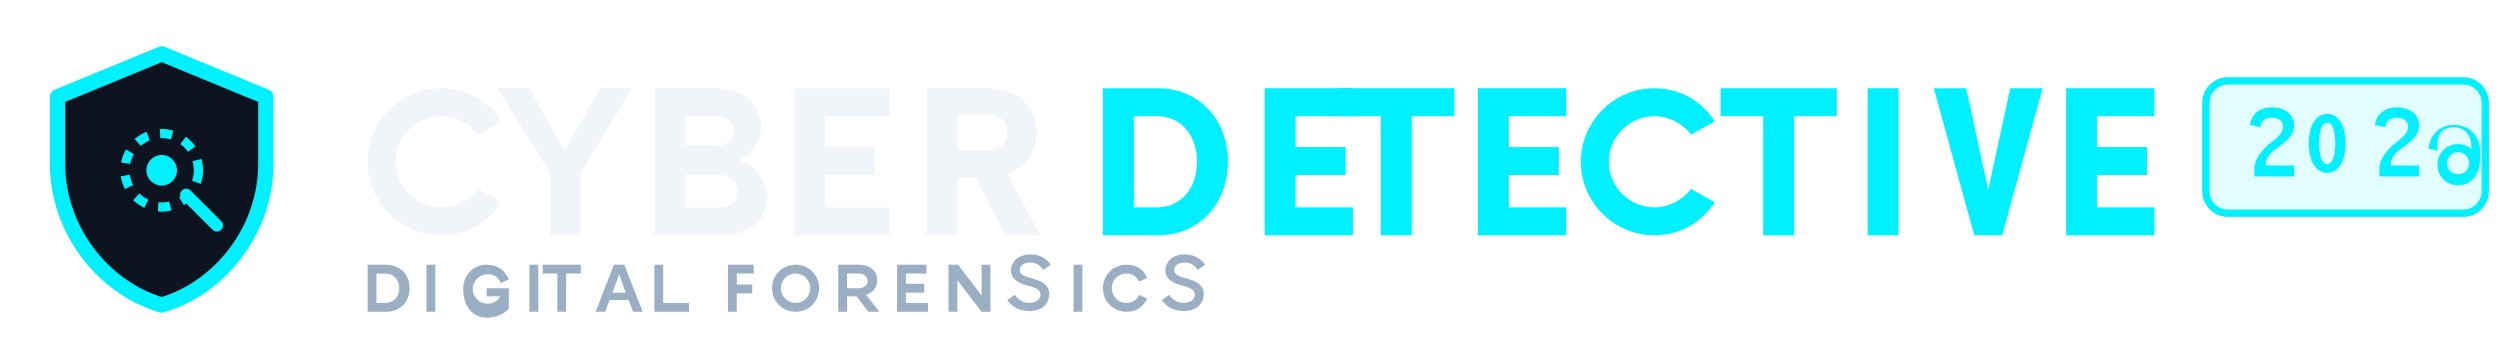
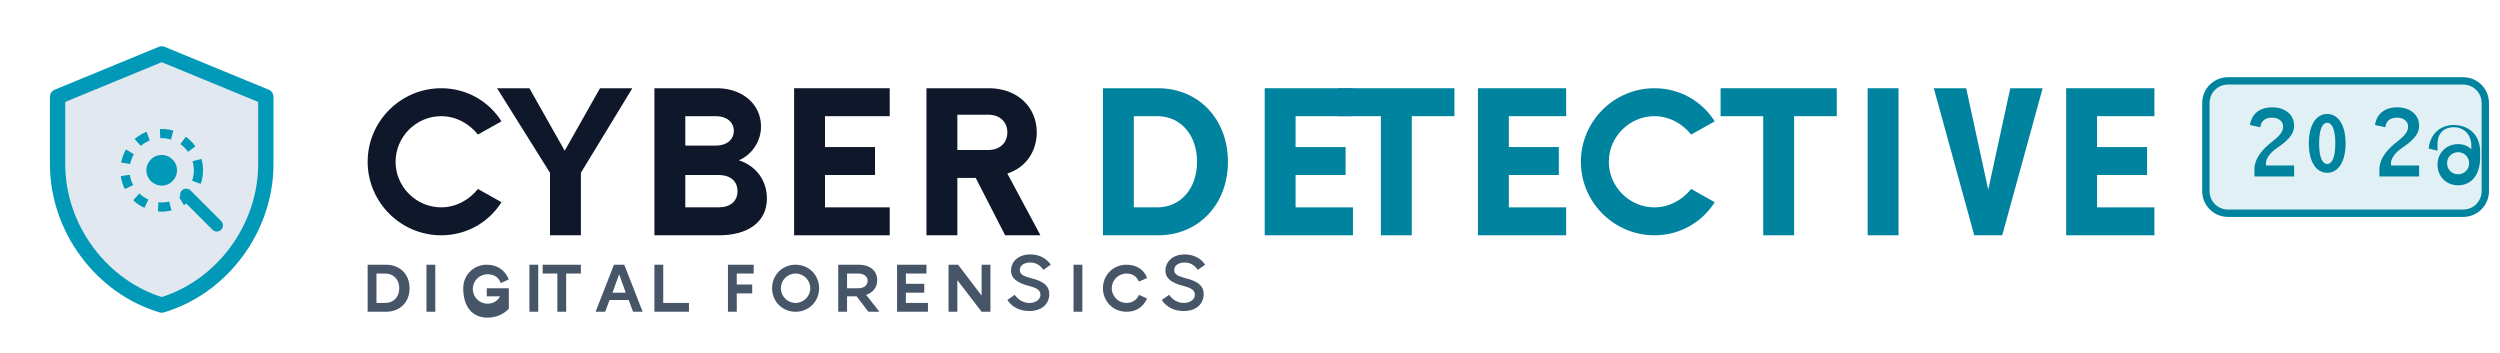
<svg xmlns="http://www.w3.org/2000/svg" viewBox="0 0 340 48" width="340" height="48" fill="none">
-   <style>
-     .wm-primary { fill: #F1F5F9; }
-     .wm-accent { fill: #00F0FF; }
-     .wm-accent-stroke { stroke: #00F0FF; }
-     .wm-tertiary { fill: #9AAEC4; }
-     .wm-shield-fill { fill: #0D131F; }
-     .wm-badge-bg { fill: #00F0FF; fill-opacity: 0.12; stroke: #00F0FF; }
-     @media (prefers-color-scheme: light) {
-       .wm-primary { fill: #0F172A; }
-       .wm-accent { fill: #00839E; }
-       .wm-accent-stroke { stroke: #00839E; }
-       .wm-tertiary { fill: #475569; }
-       .wm-shield-fill { fill: #E2E8F0; }
-       .wm-badge-bg { fill: #00839E; fill-opacity: 0.12; stroke: #00839E; }
-     }
-   </style>
  <g transform="translate(2, 4) scale(0.833)">
-     <path class="wm-shield-fill wm-accent-stroke" d="M24 4L7 11V22C7 32.5 14.2 42.1 24 45C33.8 42.1 41 32.5 41 22V11L24 4Z" stroke-width="2.5" stroke-linecap="round" stroke-linejoin="round" />
-     <circle class="wm-accent-stroke" cx="24" cy="23" r="6" stroke-width="1.5" stroke-dasharray="2 2" />
-     <circle class="wm-accent" cx="24" cy="23" r="2.5" />
-     <path class="wm-accent-stroke" d="M28 27L33 32" stroke-width="2" stroke-linecap="round" />
+     <path d="M24 4L7 11V22C7 32.5 14.2 42.1 24 45C33.8 42.1 41 32.5 41 22V11L24 4Z" stroke="#0099B8" stroke-width="2.5" stroke-linecap="round" stroke-linejoin="round" fill="#E2E8F0" />
+     <circle cx="24" cy="23" r="6" stroke="#0099B8" stroke-width="1.5" stroke-dasharray="2 2" />
+     <circle cx="24" cy="23" r="2.5" fill="#0099B8" />
+     <path d="M28 27L33 32" stroke="#0099B8" stroke-width="2" stroke-linecap="round" />
  </g>
-   <g class="wm-primary" transform="translate(48, 10)">
+   <g fill="#0F172A" transform="translate(48, 10)">
    <path d="M12 2C6.5 2 2 6.5 2 12s4.5 10 10 10c3.5 0 6.5-1.8 8.2-4.5l-3.2-1.8C15.8 17.2 14 18.2 12 18.2c-3.4 0-6.2-2.8-6.2-6.2s2.8-6.2 6.2-6.2c2 0 3.8 1 5 2.5l3.2-1.8C18.5 3.8 15.5 2 12 2z" />
    <path d="M24 2l4.8 8.5L33.6 2h4.4l-7 11.5V22h-4.2v-8.5L19.6 2H24z" />
    <path d="M41 2h8.5c3.5 0 6 2.2 6 5.2 0 2-1.2 3.8-3 4.6 2.4.8 3.8 2.8 3.8 5.2 0 3.2-2.6 5-6.5 5H41V2zm4.2 7.8h4.2c1.4 0 2.4-.8 2.4-2s-1-2-2.4-2h-4.2v4zm0 8.4h4.5c1.6 0 2.6-.8 2.6-2.2s-1-2.2-2.6-2.2h-4.5v4.4z" />
    <path d="M60 2h13v3.8H64.2v4.2H71v3.8h-6.8v4.4H73V22H60V2z" />
    <path d="M78 2h8.5c3.8 0 6.5 2.5 6.5 6 0 2.6-1.5 4.8-4 5.6L93.5 22h-4.8l-4-7.8h-2.5V22H78V2zm4.2 8.4h4.2c1.6 0 2.6-1 2.6-2.4s-1-2.4-2.6-2.4h-4.2v4.8z" />
  </g>
-   <g class="wm-accent" transform="translate(148, 10)">
+   <g fill="#00839E" transform="translate(148, 10)">
    <path d="M2 2h7.5c5.5 0 9.5 4.2 9.5 10s-4 10-9.5 10H2V2zm4.2 16.2h3.2c3.2 0 5.4-2.6 5.4-6.2s-2.2-6.2-5.4-6.2H6.2v12.4z" />
    <path d="M24 2h12v3.8h-7.8v4.2H35v3.8h-6.8v4.4H36V22H24V2z" />
    <path d="M44 5.8V22h-4.2V5.8H34V2h15.8v3.8H44z" />
    <path d="M53 2h12v3.8h-7.8v4.2H64v3.8h-6.8v4.4H65V22H53V2z" />
    <path d="M77 2c-5.5 0-10 4.5-10 10s4.5 10 10 10c3.5 0 6.5-1.8 8.2-4.5l-3.2-1.8c-1.2 1.5-3 2.5-5 2.5-3.4 0-6.2-2.8-6.2-6.2s2.8-6.2 6.2-6.2c2 0 3.8 1 5 2.5l3.2-1.8C83.5 3.8 80.5 2 77 2z" />
    <path d="M96 5.8V22h-4.2V5.8H86V2h15.8v3.8H96z" />
    <path d="M106 2h4.2v20h-4.2V2z" />
    <path d="M115 2l5.5 20h3.8l5.5-20h-4.4l-3 13.8L119.4 2H115z" />
    <path d="M133 2h12v3.8h-7.8v4.2H144v3.8h-6.8v4.4H145V22H133V2z" />
  </g>
  <g transform="translate(300, 11)">
-     <rect class="wm-badge-bg" x="0" y="0" width="38" height="18" rx="3" stroke-width="1" />
-     <path class="wm-accent" d="M6 13h6v-1.5H8.2c-.2-.8.5-1.8 1.8-2.6 1.4-1 2-1.8 2-2.8 0-1.5-1.2-2.5-3-2.5-1.8 0-2.8 1-3 2.4l1.4.3c.1-.8.6-1.3 1.6-1.3.9 0 1.5.5 1.5 1.2 0 .7-.4 1.2-1.4 2-1.6 1.2-2.5 2.5-2.5 3.8V13zm8-4.5c0-2.5 1-4 2.5-4s2.5 1.5 2.5 4-1 4-2.5 4-2.5-1.5-2.5-4zm3.6 0c0-1.8-.4-2.8-1.1-2.8s-1.1 1-1.1 2.8.4 2.8 1.1 2.8 1.1-1 1.1-2.8zm5.4 4.5h6v-1.5h-3.8c-.2-.8.5-1.8 1.8-2.6 1.4-1 2-1.8 2-2.8 0-1.5-1.2-2.5-3-2.5-1.8 0-2.8 1-3 2.4l1.4.3c.1-.8.6-1.3 1.6-1.3.9 0 1.5.5 1.5 1.2 0 .7-.4 1.2-1.4 2-1.6 1.2-2.5 2.5-2.5 3.8V13zm8.5-4.5c0-.6.2-1.2.6-1.6.4-.4 1-.6 1.6-.6 1.4 0 2.4 1 2.4 2.5v.5c-.4-.4-1-.7-1.8-.7-1.6 0-2.8 1.2-2.8 2.8 0 1.6 1.2 2.8 2.8 2.8 1.8 0 3-1.4 3-3.8v-.8c0-2.2-1.5-3.6-3.6-3.6-1.8 0-3.2 1.2-3.4 3.2l1.2.3zm2.8 4.2c-.8 0-1.5-.6-1.5-1.5s.7-1.5 1.5-1.5 1.5.6 1.5 1.5-.7 1.5-1.5 1.5z" />
+     <rect x="0" y="0" width="38" height="18" rx="3" fill="#00839E" fill-opacity="0.12" stroke="#00839E" stroke-width="1" />
+     <path fill="#00839E" d="M6 13h6v-1.5H8.2c-.2-.8.5-1.8 1.8-2.6 1.4-1 2-1.8 2-2.8 0-1.5-1.2-2.5-3-2.5-1.8 0-2.8 1-3 2.4l1.4.3c.1-.8.6-1.3 1.6-1.3.9 0 1.5.5 1.5 1.2 0 .7-.4 1.2-1.4 2-1.6 1.2-2.5 2.5-2.5 3.8V13zm8-4.5c0-2.5 1-4 2.5-4s2.5 1.5 2.5 4-1 4-2.5 4-2.5-1.5-2.5-4zm3.6 0c0-1.8-.4-2.8-1.1-2.8s-1.1 1-1.1 2.8.4 2.8 1.1 2.8 1.1-1 1.1-2.8zm5.4 4.5h6v-1.5h-3.8c-.2-.8.5-1.8 1.8-2.6 1.4-1 2-1.8 2-2.8 0-1.5-1.2-2.5-3-2.5-1.8 0-2.8 1-3 2.4l1.4.3c.1-.8.6-1.3 1.6-1.3.9 0 1.5.5 1.5 1.2 0 .7-.4 1.2-1.4 2-1.6 1.2-2.5 2.5-2.5 3.8V13zm8.5-4.5c0-.6.2-1.2.6-1.6.4-.4 1-.6 1.6-.6 1.4 0 2.4 1 2.4 2.5v.5c-.4-.4-1-.7-1.8-.7-1.6 0-2.8 1.2-2.8 2.8 0 1.6 1.2 2.8 2.8 2.8 1.8 0 3-1.4 3-3.8v-.8c0-2.2-1.5-3.6-3.6-3.6-1.8 0-3.2 1.2-3.4 3.2l1.2.3zm2.8 4.2c-.8 0-1.5-.6-1.5-1.5s.7-1.5 1.5-1.5 1.5.6 1.5 1.5-.7 1.5-1.5 1.5z" />
  </g>
-   <g class="wm-tertiary" transform="translate(50, 36)">
+   <g fill="#475569" transform="translate(50, 36)">
    <path d="M0 0h2.5c1.8 0 3.2 1.2 3.2 3.2S4.3 6.4 2.5 6.4H0V0zm1.2 5.2h1.2c1.1 0 1.9-.8 1.9-2s-.8-2-1.9-2H1.2v4zM8 0h1.2v6.4H8V0zM13 3.2c0-1.8 1.4-3.2 3.2-3.2 1.5 0 2.5.8 3 2l-1.1.5c-.3-.8-.9-1.2-1.8-1.2-1.1 0-2 .9-2 2s.9 2 2 2c.8 0 1.4-.4 1.7-1h-1.8V3.2h3v2.8c-.8.8-1.8 1.2-2.9 1.2-2 0-3.3-1.4-3.3-4zM22 0h1.2v6.4H22V0zM27 1.2V6.4h-1.2V1.2h-2V0h5.2v1.2H27zM31 6.4l2.5-6.4h1.4l2.5 6.4h-1.3l-.6-1.6h-2.6l-.6 1.6H31zm2.3-2.6h1.8l-.9-2.5-.9 2.5zM39 0h1.2v5.2h3.5v1.2H39V0zM49 0h3.5v1.2h-2.3v1.5h2.1v1.2h-2.1v2.5H49V0zM55 3.2c0-1.8 1.4-3.2 3.2-3.2s3.2 1.4 3.2 3.2-1.4 3.2-3.2 3.2-3.2-1.4-3.2-3.2zm5.2 0c0-1.1-.9-2-2-2s-2 .9-2 2 .9 2 2 2 2-.9 2-2zM64 0h2.8c1.5 0 2.5.8 2.5 2.1 0 1-.6 1.7-1.5 2l1.8 2.3h-1.5l-1.6-2.1h-1.3v2.1H64V0zm1.2 3.2h1.5c.8 0 1.3-.4 1.3-1s-.5-1-1.3-1h-1.5v2zM72 0h4v1.2h-2.8v1.4h2.5v1.2h-2.5v1.4h3v1.2H72V0zM79 0h1.3l3.2 4.2V0h1.2v6.4h-1.2l-3.3-4.3v4.3H79V0zM87 4.8l1-.7c.5.7 1.2 1.1 2 1.1.9 0 1.5-.5 1.5-1.1 0-.6-.4-.9-1.5-1.2-1.6-.4-2.5-1-2.5-2.1 0-1.3 1.1-2.2 2.6-2.2 1.2 0 2.2.5 2.8 1.4l-1 .7c-.4-.6-1-1-1.8-1-.8 0-1.4.4-1.4 1 0 .6.4.8 1.4 1.1 1.7.4 2.6 1 2.6 2.2 0 1.4-1.1 2.3-2.7 2.3-1.4 0-2.4-.6-3-1.5zM96 0h1.2v6.4H96V0zM100 3.2c0-1.8 1.4-3.2 3.2-3.2 1.4 0 2.4.7 2.8 1.8l-1.1.5c-.3-.7-.9-1.1-1.7-1.1-1.1 0-2 .9-2 2s.9 2 2 2c.8 0 1.4-.4 1.7-1.1l1.1.5c-.5 1.1-1.4 1.8-2.8 1.8-1.8 0-3.2-1.4-3.2-3.2zM108 4.8l1-.7c.5.7 1.2 1.1 2 1.1.9 0 1.5-.5 1.5-1.1 0-.6-.4-.9-1.5-1.2-1.6-.4-2.5-1-2.5-2.1 0-1.3 1.1-2.2 2.6-2.2 1.2 0 2.2.5 2.8 1.4l-1 .7c-.4-.6-1-1-1.8-1-.8 0-1.4.4-1.4 1 0 .6.4.8 1.4 1.1 1.7.4 2.6 1 2.6 2.2 0 1.4-1.1 2.3-2.7 2.3-1.4 0-2.4-.6-3-1.5z" />
  </g>
</svg>
